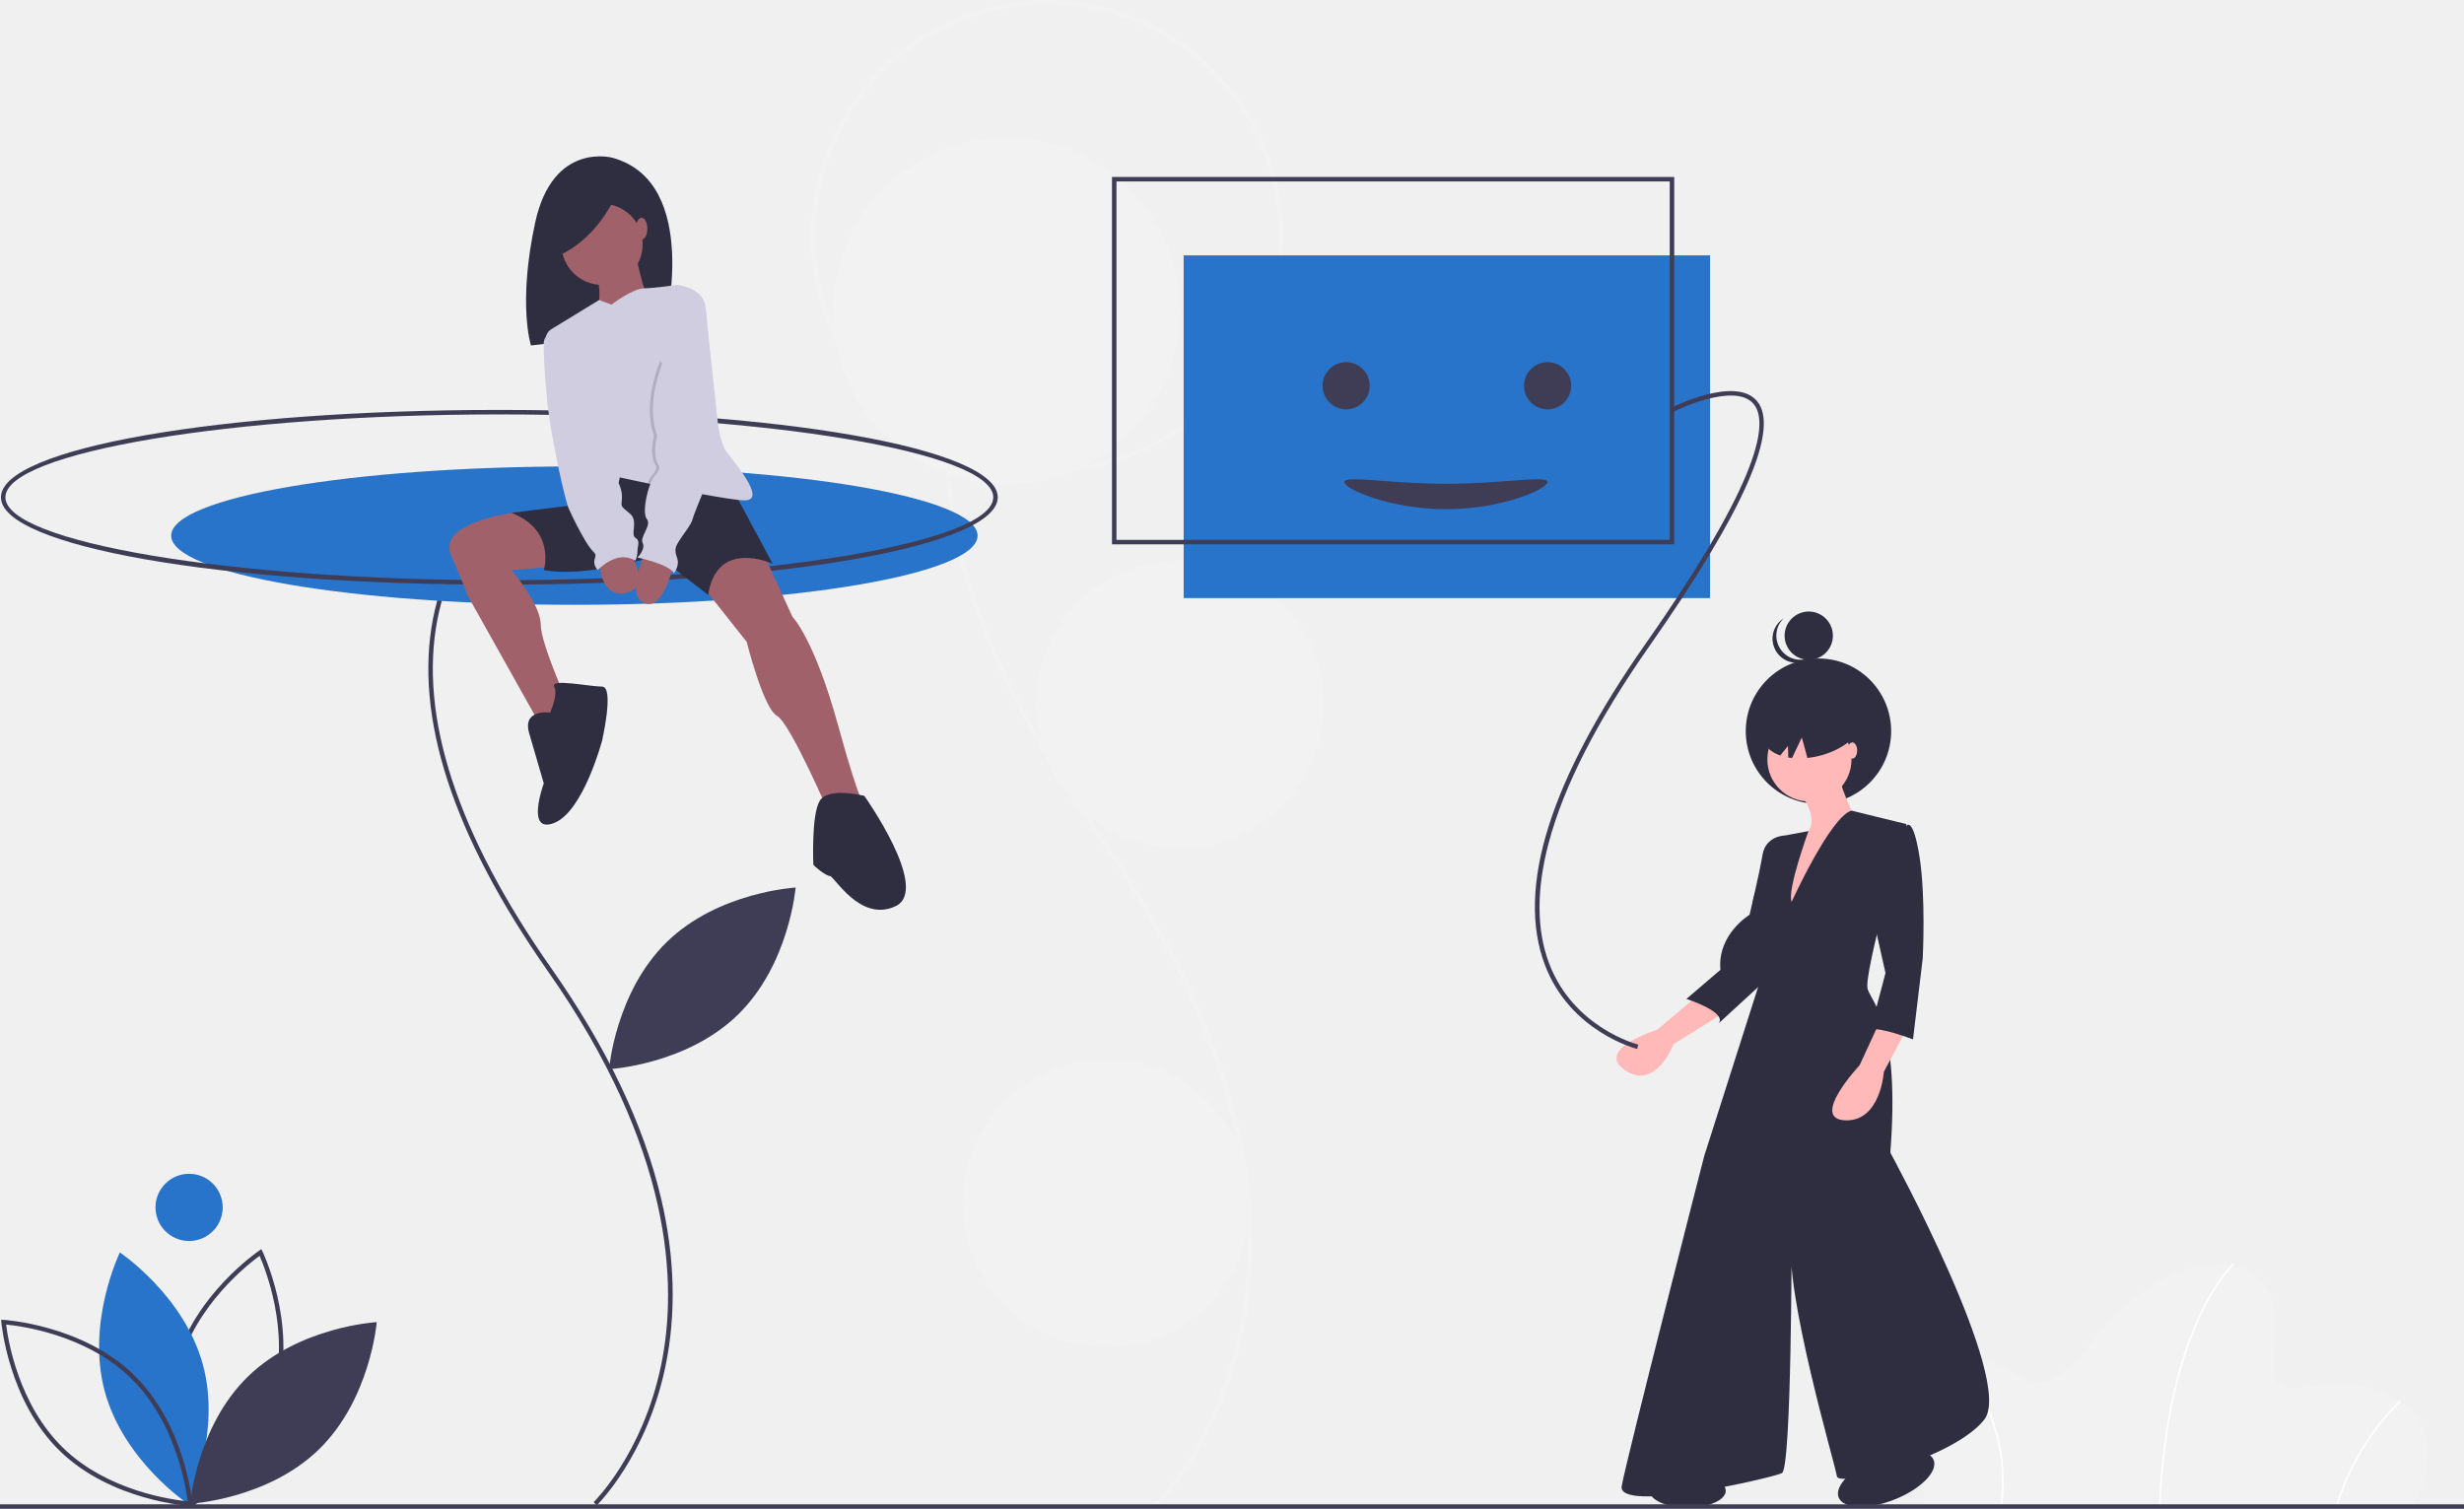
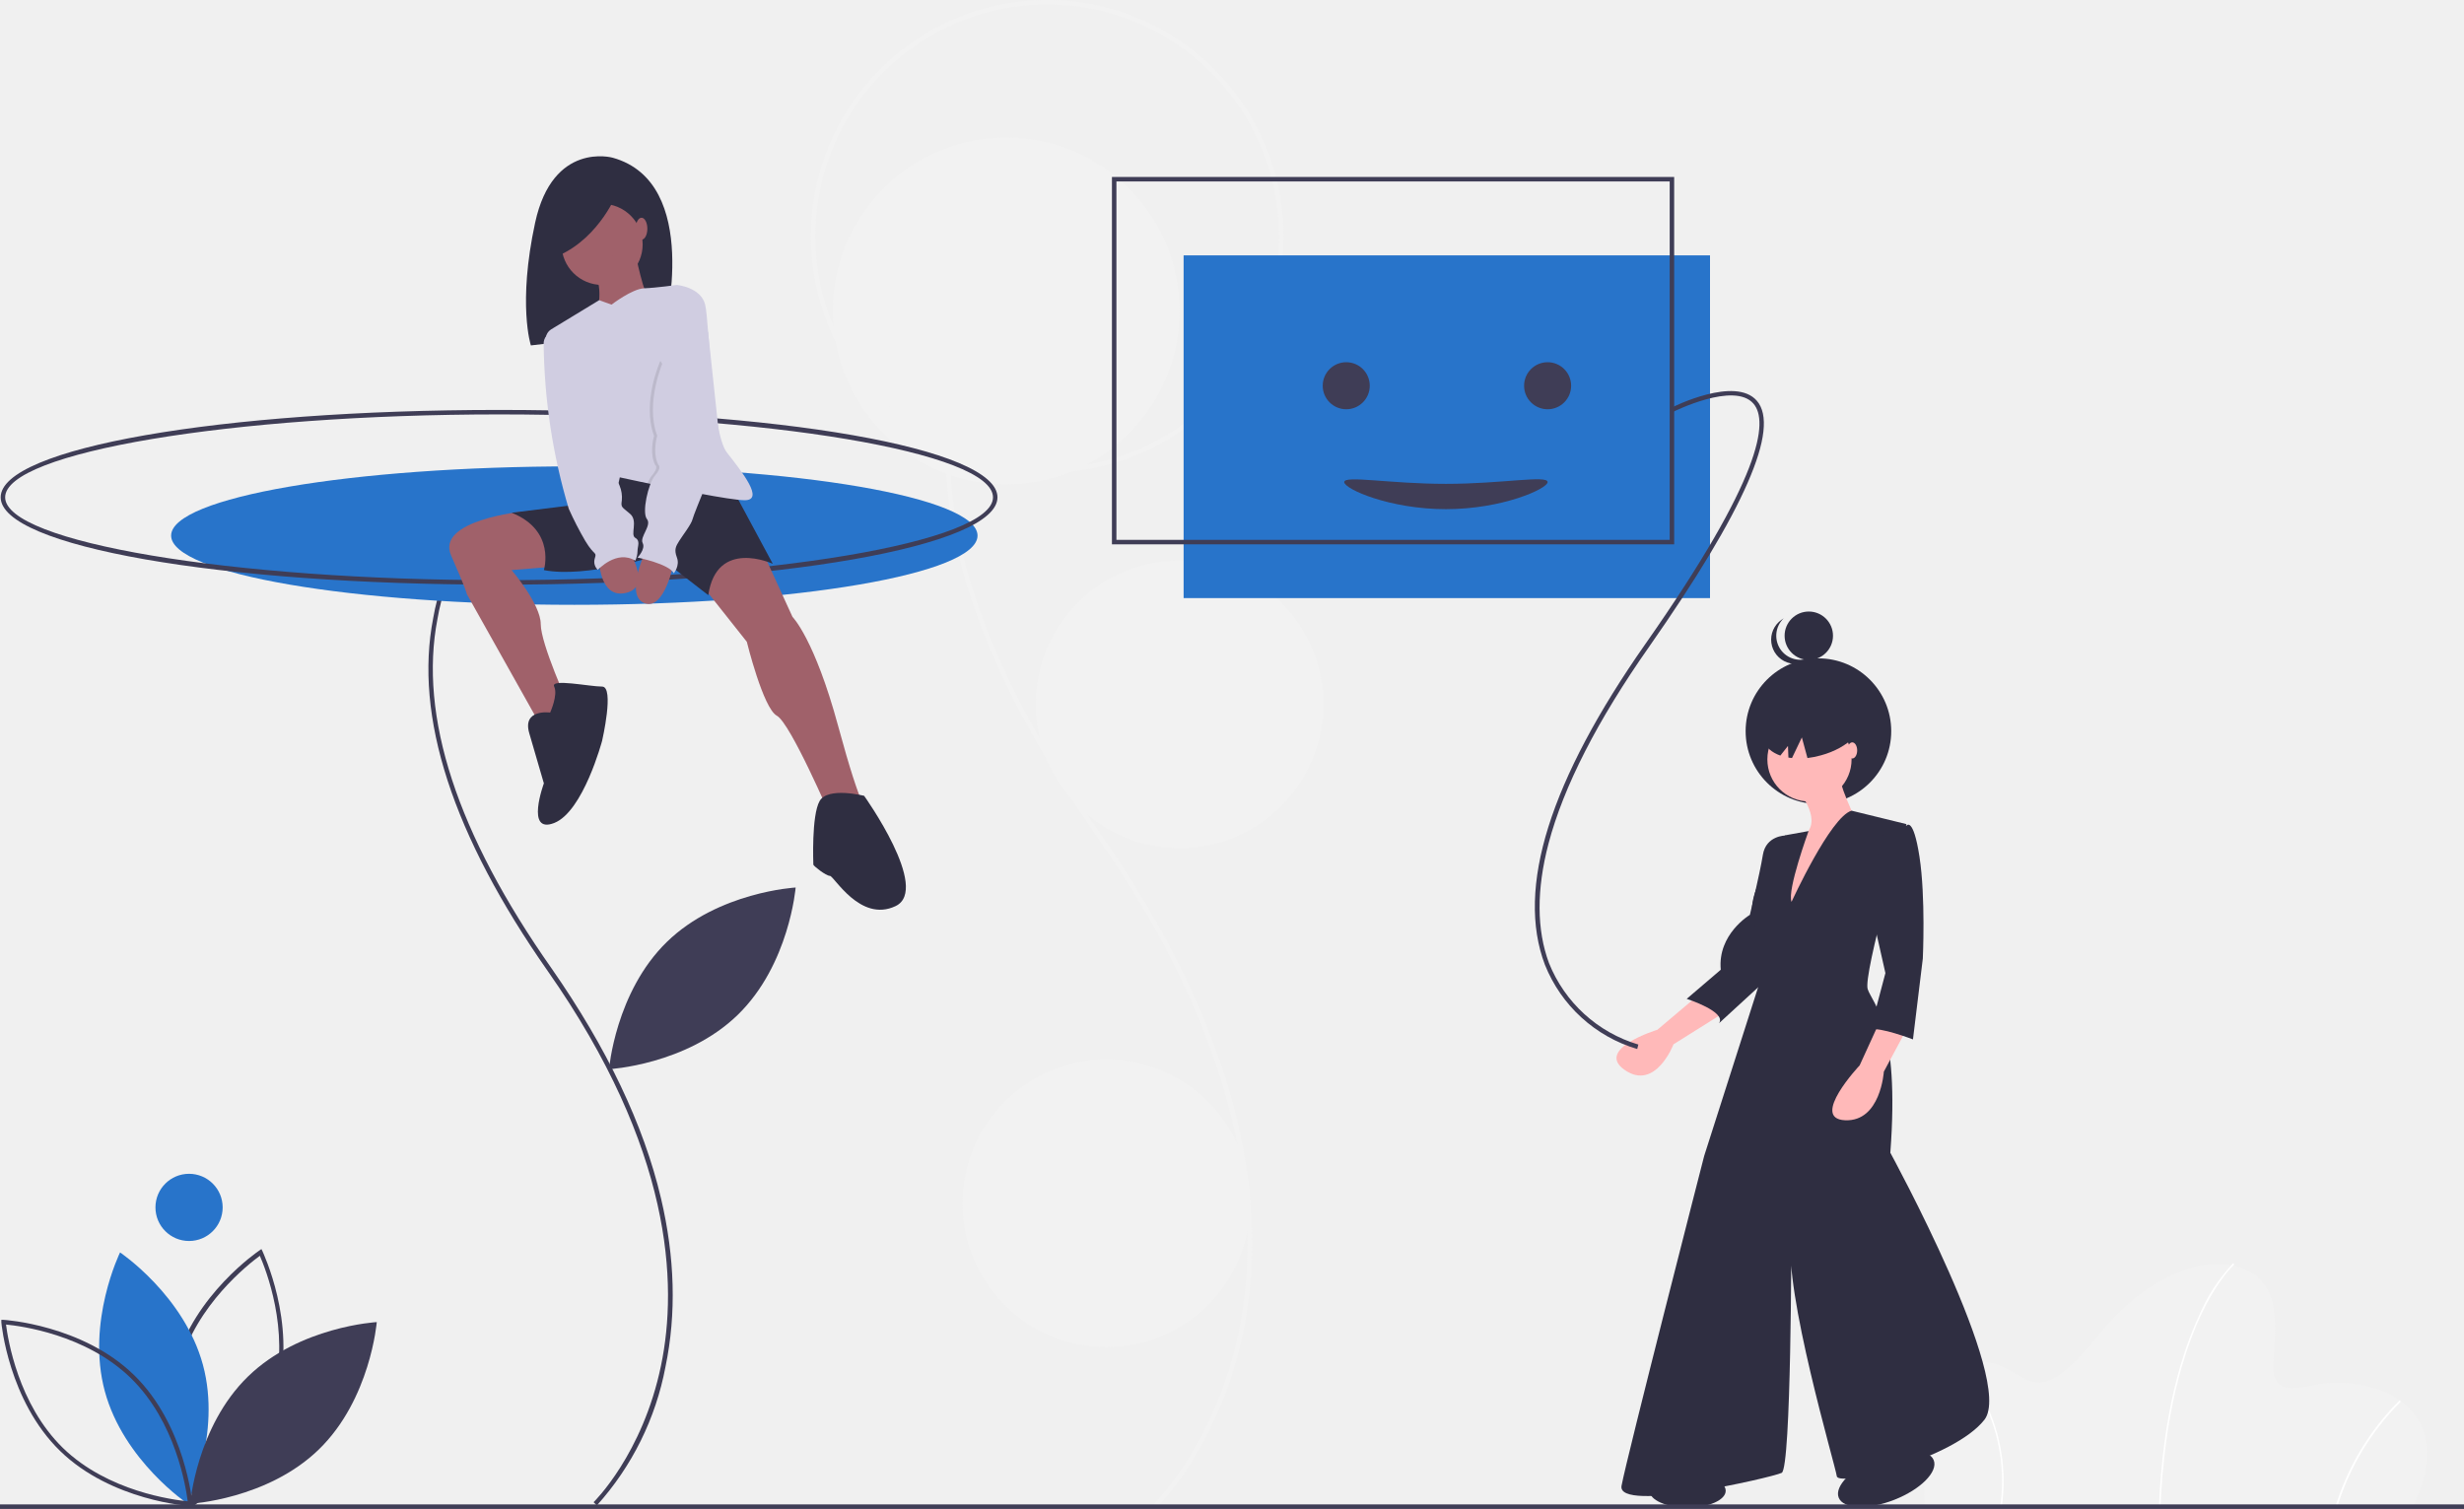
- <svg xmlns="http://www.w3.org/2000/svg" id="a2593f0c-3437-45bc-bcbc-f89f51f04e57" data-name="Layer 1" width="1100" height="673.551" viewBox="0 0 1100 673.551">
-   <path d="M580.37,786.466l-1.386-1.441c.274-.264,27.555-26.977,37.951-76.896,9.602-46.097,6.358-121.991-63.615-221.769-29.237-41.689-49.175-81.078-59.26-117.071-8.241-29.41-9.985-56.75-5.186-81.26,9.489-48.459,41.741-69.734,42.065-69.943l1.083,1.681c-.318.205-31.896,21.08-41.199,68.708-10.673,54.644,10.905,120.836,64.133,196.736,31.082,44.321,51.772,87.721,61.497,128.994,7.79,33.063,8.602,64.844,2.412,94.459C608.316,759.141,580.648,786.198,580.37,786.466Z" transform="translate(-64 -113.4487)" fill="#f2f2f2" />
-   <circle cx="449.228" cy="138.835" r="77.414" fill="#f2f2f2" />
-   <path d="M531.48,324.404A105.478,105.478,0,1,1,636.958,218.926,105.598,105.598,0,0,1,531.48,324.404Zm0-208.956A103.478,103.478,0,1,0,634.958,218.926,103.595,103.595,0,0,0,531.48,115.449Z" transform="translate(-64 -113.4487)" fill="#f2f2f2" />
-   <circle cx="526.643" cy="314.433" r="64.197" fill="#f2f2f2" />
-   <circle cx="493.915" cy="537.235" r="64.197" fill="#f2f2f2" />
-   <rect x="528.421" y="114" width="235" height="153" fill="#2874ca" />
-   <path d="M1140.98,786.449H923.339s-4.412-64.704,21.691-65.439,23.161,28.676,55.881-11.764,72.424-38.234,77.571-14.338-9.926,43.014,17.647,37.131S1163.406,741.597,1140.98,786.449Z" transform="translate(-64 -113.4487)" fill="#f2f2f2" />
-   <path d="M1028.486,786.463l-.735-.029c1.713-42.601,10.635-69.972,17.818-85.432,7.799-16.787,15.314-23.582,15.389-23.649l.489.549c-.074.066-7.502,6.794-15.238,23.467C1039.066,716.764,1030.193,744.023,1028.486,786.463Z" transform="translate(-64 -113.4487)" fill="#fff" />
-   <path d="M1107.256,786.551l-.706-.205a114.057,114.057,0,0,1,28.716-47.775l.494.544A113.283,113.283,0,0,0,1107.256,786.551Z" transform="translate(-64 -113.4487)" fill="#fff" />
-   <path d="M957.619,786.499l-.728-.101a80.08,80.08,0,0,0-7.203-46.807,64.449,64.449,0,0,0-11.368-16.588l.509-.531a65.257,65.257,0,0,1,11.518,16.793A80.814,80.814,0,0,1,957.619,786.499Z" transform="translate(-64 -113.4487)" fill="#fff" />
-   <path d="M149.538,786.239l-.502-1.031c-.153-.313-15.188-31.743-6.805-62.731,8.383-30.989,37.213-50.553,37.503-50.746l.953-.638.502,1.031c.153.313,15.188,31.743,6.805,62.731-8.383,30.989-37.212,50.553-37.502,50.746Zm30.342-112.163c-5.047,3.672-28.398,21.862-35.718,48.922-7.326,27.081,3.674,54.545,6.183,60.258,5.047-3.672,28.398-21.862,35.718-48.922h0C193.388,707.252,182.388,679.788,179.88,674.076Z" transform="translate(-64 -113.4487)" fill="#3f3d56" />
-   <path d="M110.773,734.594c8.382,30.986,37.093,50.176,37.093,50.176s15.121-31.047,6.738-62.033-37.093-50.176-37.093-50.176S102.391,703.609,110.773,734.594Z" transform="translate(-64 -113.4487)" fill="#2874ca" />
-   <path d="M149.99,785.805l-1.145-.062c-.349-.019-35.123-2.162-58.126-24.555C67.717,738.795,64.639,704.091,64.611,703.743l-.093-1.142,1.145.062c.349.019,35.123,2.162,58.126,24.555,23.003,22.394,26.081,57.097,26.109,57.445ZM66.732,704.756c.754,6.195,5.296,35.445,25.383,54.998,20.087,19.555,49.447,23.308,55.661,23.896-.754-6.196-5.296-35.444-25.383-54.998h0C102.291,709.082,72.943,705.341,66.732,704.756Z" transform="translate(-64 -113.4487)" fill="#3f3d56" />
-   <path d="M174.711,727.935c-23.001,22.39-25.81,56.81-25.81,56.81s34.482-1.883,57.483-24.273,25.81-56.81,25.81-56.81S197.712,705.545,174.711,727.935Z" transform="translate(-64 -113.4487)" fill="#3f3d56" />
-   <path d="M361.711,533.935c-23.001,22.39-25.81,56.81-25.81,56.81s34.482-1.883,57.483-24.273,25.81-56.81,25.81-56.81S384.712,511.545,361.711,533.935Z" transform="translate(-64 -113.4487)" fill="#3f3d56" />
-   <circle cx="84.421" cy="539" r="15" fill="#2874ca" />
-   <path d="M330.403,785.465l-1.386-1.441c.218-.209,21.855-21.404,30.097-61.008,7.611-36.577,5.026-96.802-50.511-175.993-42.594-60.736-59.831-113.8-51.231-157.717,7.555-38.582,33.25-55.531,33.508-55.697l1.083,1.681c-.251.163-25.272,16.712-32.642,54.463-8.462,43.352,8.669,95.879,50.918,156.122,24.708,35.231,41.156,69.733,48.887,102.547,6.195,26.296,6.84,51.573,1.917,75.13C352.65,763.713,330.624,785.252,330.403,785.465Z" transform="translate(-64 -113.4487)" fill="#3f3d56" />
-   <ellipse cx="256.421" cy="239.12" rx="180" ry="30.88" fill="#2874ca" />
-   <path d="M286.921,374.449c-124.766,0-222.5-17.131-222.5-39s97.734-39,222.5-39,222.5,17.131,222.5,39S411.687,374.449,286.921,374.449Zm0-76c-119.523,0-220.5,16.944-220.5,37s100.977,37,220.5,37,220.5-16.944,220.5-37S406.445,298.449,286.921,298.449Z" transform="translate(-64 -113.4487)" fill="#3f3d56" />
-   <path d="M337.482,183.893s-26.674-7.514-34.563,28.928-1.878,54.85-1.878,54.85l59.546-6.95S377.492,194.976,337.482,183.893Z" transform="translate(-64 -113.4487)" fill="#2f2e41" />
-   <path d="M297.575,341.729s-39.126,3.897-32.157,19.693,6.969,17.19,6.969,17.19L306.766,439.936l11.15-11.615s-12.544-27.411-12.544-36.238-13.008-24.159-13.008-24.159l22.765-1.858Z" transform="translate(-64 -113.4487)" fill="#a0616a" />
-   <path d="M404.794,360.492l13.008,28.34s9.756,9.756,20.442,48.782S451.252,475.245,451.252,475.245l-16.261,3.252s-18.119-42.277-24.159-45.529-13.473-32.986-13.473-32.986l-21.371-26.946,6.504-14.402Z" transform="translate(-64 -113.4487)" fill="#a0616a" />
-   <path d="M388.998,327.971,408.975,365.138s-25.088-11.615-28.804,13.938l-22.765-17.654S325.814,371.642,306.766,367.925c0,0,5.575-17.654-14.402-25.552l45.065-5.575-1.858-9.756,4.646-9.292Z" transform="translate(-64 -113.4487)" fill="#2f2e41" />
-   <path d="M309.554,431.574s-12.544-1.858-9.292,9.292l6.504,22.3s-8.363,22.765,4.646,17.654,21.371-36.702,21.371-36.702,5.575-24.159,0-24.159-23.229-3.717-21.371,0S309.554,431.574,309.554,431.574Z" transform="translate(-64 -113.4487)" fill="#2f2e41" />
-   <path d="M449.859,468.741s-16.261-4.181-19.977,2.323-2.788,27.875-2.788,28.34,5.575,5.11,7.433,5.11,13.473,20.906,29.269,13.473S449.859,468.741,449.859,468.741Z" transform="translate(-64 -113.4487)" fill="#2f2e41" />
-   <circle cx="268.783" cy="109.061" r="18.119" fill="#a0616a" />
-   <path d="M347.65,226.227s3.717,19.513,6.969,22.3-24.623,6.969-24.623,6.969,4.181-13.473-.929-20.442S347.65,226.227,347.65,226.227Z" transform="translate(-64 -113.4487)" fill="#a0616a" />
-   <path d="M396.431,336.798c-3.164,0-11.22-1.31-20.251-2.997-7.814-1.459-16.367-3.192-23.113-4.595-7.224-1.505-12.386-2.63-12.386-2.63s-1.858,11.615-7.898,10.221c-5.203-1.199-20.753-55.513-24.958-70.524a5.222,5.222,0,0,1,2.309-5.868l21.357-13.041,5.473,2.091s9.245-7.145,14.611-7.289,14.658-1.538,14.658-1.538,10.685.929,12.544,8.827,2.788,57.144,9.756,65.971S405.258,336.798,396.431,336.798Z" transform="translate(-64 -113.4487)" fill="#d0cde1" />
-   <path d="M331.389,362.815s0,18.119,12.079,15.331.929-19.513.929-19.513Z" transform="translate(-64 -113.4487)" fill="#a0616a" />
-   <path d="M364.839,364.673s-4.181,21.371-13.008,18.119,0-22.3,0-22.3Z" transform="translate(-64 -113.4487)" fill="#a0616a" />
-   <path d="M384.352,314.033s-4.548,10.853-8.172,19.768c-7.814-1.459-16.367-3.192-23.113-4.595a13.302,13.302,0,0,1,2.016-3.559c3.252-3.717,1.394-4.646,1.394-4.646-2.788-5.575-.465-13.008-.465-13.008-5.575-14.867,2.788-33.45,2.788-33.45Z" transform="translate(-64 -113.4487)" opacity="0.15" />
-   <path d="M360.193,274.544s-8.363,18.583-2.788,33.45c0,0-2.323,7.433.465,13.008,0,0,1.858.929-1.394,4.646s-6.04,16.725-3.717,19.513-3.252,7.898-1.858,10.685-2.323,6.504-2.323,6.504,13.938,2.788,16.261,6.969c0,0,2.788-3.252,1.394-6.969s-.465-5.11.929-7.433,5.575-7.433,6.04-9.756,12.544-31.127,12.544-31.127l-5.665-52.492Z" transform="translate(-64 -113.4487)" fill="#d0cde1" />
-   <path d="M311.876,261.535l-.868.158a5.222,5.222,0,0,0-4.29,5.177c.033,4.665.296,12.943,1.442,24.399,1.858,18.583,8.363,46.459,9.756,49.246a148.298,148.298,0,0,0,7.433,14.402c4.181,6.969,5.11,4.646,4.181,7.898a4.893,4.893,0,0,0,1.394,5.11s8.363-9.292,16.725-4.181a10.352,10.352,0,0,0,.929-4.181c0-2.323,1.394-4.646-.929-6.04s1.394-7.433-2.323-10.685-4.181-2.788-3.717-6.04a13.839,13.839,0,0,0-.929-6.504Z" transform="translate(-64 -113.4487)" fill="#d0cde1" />
-   <path d="M339.557,199.235s-7.514,19.911-25.922,28.176L310.629,209.754Z" transform="translate(-64 -113.4487)" fill="#2f2e41" />
-   <ellipse cx="286.437" cy="102.092" rx="2.555" ry="4.878" fill="#a0616a" />
-   <circle cx="811.813" cy="326.406" r="32.454" fill="#2f2e41" />
-   <circle cx="807.478" cy="283.78" r="10.78" fill="#2f2e41" />
-   <path d="M859.347,403.905a10.781,10.781,0,0,1,.921-14.43q-.452.291-.883.631a10.78,10.78,0,1,0,13.411,16.882q.43-.341.815-.717A10.781,10.781,0,0,1,859.347,403.905Z" transform="translate(-64 -113.4487)" fill="#2f2e41" />
-   <path d="M822.655,557.219l-18.784,15.894s-28.176,8.67-14.449,18.062,21.674-11.559,21.674-11.559l23.119-14.449Z" transform="translate(-64 -113.4487)" fill="#ffb9b9" />
-   <path d="M863.113,487.862l-2.167-1.445s-8.67,0-10.115,8.67-5.78,26.731-5.78,26.731-14.449,8.67-13.004,24.564l-15.172,13.004s18.062,5.78,14.449,10.837L858.056,545.66l.722-46.96Z" transform="translate(-64 -113.4487)" fill="#2f2e41" />
-   <circle cx="807.783" cy="339.012" r="18.784" fill="#ffb9b9" />
-   <path d="M866.003,465.465s11.56,13.004,4.335,20.229-9.392,42.626-9.392,42.626l31.789-48.405s-8.67-17.339-7.947-23.119Z" transform="translate(-64 -113.4487)" fill="#ffb9b9" />
-   <path d="M863.836,516.038s17.339-38.084,26.731-40.716l24.564,6.037s-19.507,67.19-17.339,73.692,14.449,15.894,10.115,72.969c0,0,55.63,101.868,41.903,119.207s-65.022,30.344-65.745,25.286-23.841-83.084-20.229-106.925c0,0,0,103.313-4.335,105.48s-73.692,18.062-71.524,5.78,36.846-147.384,36.846-147.384l26.731-83.806.722-12.282s-11.559-7.947-2.89-26.009,11.559-20.952,11.559-20.952l10.408-1.954S861.668,510.981,863.836,516.038Z" transform="translate(-64 -113.4487)" fill="#2f2e41" />
-   <path d="M902.849,570.223l-8.67,18.784s-22.397,23.841-6.502,24.564,17.339-21.674,17.339-21.674l11.559-21.674Z" transform="translate(-64 -113.4487)" fill="#ffb9b9" />
-   <path d="M905.739,482.082h9.392s2.89-4.335,5.78,13.727,1.445,45.516,1.445,45.516L918.021,577.448s-15.172-5.78-18.784-4.335,0-.722,0-.722l6.502-24.564-7.947-35.401Z" transform="translate(-64 -113.4487)" fill="#2f2e41" />
-   <path d="M869.882,424.763c-12.27,3.334-20.639,11.838-18.695,18.996.87,3.202,3.665,5.586,7.579,6.95l3.435-4.261.156,5.171c.543.093,1.095.175,1.663.235l4.364-9.19,2.488,9.157a38.648,38.648,0,0,0,6.052-1.14c12.27-3.334,20.639-11.838,18.695-18.996S882.151,421.43,869.882,424.763Z" transform="translate(-64 -113.4487)" fill="#2f2e41" />
-   <ellipse cx="826.928" cy="335.039" rx="2.167" ry="3.612" fill="#ffb9b9" />
-   <ellipse cx="753.421" cy="665.5" rx="17" ry="7.5" fill="#2f2e41" />
-   <ellipse cx="906.03" cy="773.574" rx="22.795" ry="10" transform="translate(-284.5595 272.6943) rotate(-21.51295)" fill="#2f2e41" />
-   <path d="M794.895,581.716c-.298-.073-29.955-7.622-41.24-37.605-12.863-34.174,2.26-82.366,44.948-143.236,52.14-74.347,54.971-99.328,48.165-107.193-8.609-9.948-35.625,3.522-35.896,3.66l-.902-1.785c1.167-.59,28.682-14.306,38.309-3.185,10.579,12.222-5.584,49.113-48.039,109.651-23.132,32.985-38.252,62.592-44.938,88-5.422,20.598-5.35,38.548.214,53.354,10.896,28.996,39.566,36.326,39.854,36.396Z" transform="translate(-64 -113.4487)" fill="#3f3d56" />
-   <path d="M811.421,356.449h-251v-164h251Zm-249-2h247v-160h-247Z" transform="translate(-64 -113.4487)" fill="#3f3d56" />
-   <circle cx="600.954" cy="172.219" r="10.533" fill="#3f3d56" />
-   <circle cx="690.888" cy="172.219" r="10.533" fill="#3f3d56" />
-   <path d="M754.888,328.609c0,3.132-20.314,12.153-45.372,12.153s-45.372-9.021-45.372-12.153,20.314.81,45.372.81S754.888,325.477,754.888,328.609Z" transform="translate(-64 -113.4487)" fill="#3f3d56" />
-   <rect y="671.551" width="1100" height="2" fill="#3f3d56" />
+ <svg xmlns="http://www.w3.org/2000/svg" data-name="Layer 1" width="1100" height="673.6">
+   <path d="M516.4 673l-1.4-1.4c.3-.3 27.5-27 38-77 9.5-46 6.3-122-63.7-221.7-29.2-41.7-49.2-81-59.2-117-8.3-29.5-10-56.8-5.2-81.3 9.5-48.5 41.7-69.8 42-70l1.1 1.7c-.3.2-31.9 21.1-41.2 68.7-10.6 54.7 11 120.9 64.2 196.8 31 44.3 51.7 87.7 61.5 129 7.7 33 8.6 64.8 2.4 94.4-10.6 50.5-38.3 77.5-38.5 77.8z" fill="#f2f2f2" />
+   <circle cx="449.2" cy="138.8" r="77.4" fill="#f2f2f2" />
+   <path d="M467.5 211A105.5 105.5 0 11573 105.5 105.6 105.6 0 01467.5 211zm0-209A103.5 103.5 0 10571 105.5 103.6 103.6 0 00467.5 2z" fill="#f2f2f2" />
+   <circle cx="526.6" cy="314.4" r="64.2" fill="#f2f2f2" />
+   <circle cx="493.9" cy="537.2" r="64.2" fill="#f2f2f2" />
+   <path fill="#2874ca" d="M528.4 114h235v153h-235z" />
+   <path d="M1077 673H859.3s-4.4-64.7 21.7-65.4 23.2 28.6 56-11.8 72.3-38.2 77.5-14.3-10 43 17.6 37 67.3 9.6 44.9 54.5z" fill="#f2f2f2" />
+   <path d="M964.5 673h-.7c1.7-42.6 10.6-70 17.8-85.4a77.6 77.6 0 0115.4-23.7l.4.6s-7.5 6.7-15.2 23.4c-7.1 15.4-16 42.7-17.7 85.1zM1043.3 673.1l-.8-.2a114 114 0 0128.8-47.8l.5.6a113.3 113.3 0 00-28.5 47.4zM893.6 673h-.7a80 80 0 00-7.2-46.9 64.4 64.4 0 00-11.4-16.5l.5-.6a65.3 65.3 0 0111.5 16.8 80.8 80.8 0 017.3 47.3z" fill="#fff" />
+   <path d="M85.5 672.8l-.5-1c-.1-.4-15.2-31.8-6.8-62.8 8.4-31 37.2-50.5 37.5-50.7l1-.7.5 1c.1.4 15.2 31.8 6.8 62.8-8.4 31-37.2 50.6-37.5 50.8zM116 560.6c-5 3.7-28.4 21.9-35.7 49-7.4 27 3.6 54.5 6.1 60.2 5-3.7 28.4-21.9 35.8-49 7.3-27-3.7-54.5-6.2-60.2z" fill="#3f3d56" />
+   <path d="M46.8 621.1c8.4 31 37 50.2 37 50.2s15.2-31 6.8-62-37-50.2-37-50.2-15.2 31-6.8 62z" fill="#2874ca" />
+   <path d="M86 672.4l-1.2-.1c-.3 0-35-2.2-58-24.6-23-22.4-26.2-57-26.2-57.4v-1.1h1c.4 0 35.2 2.2 58.2 24.6 23 22.4 26 57 26.1 57.4zm-83.3-81c.8 6.1 5.3 35.4 25.4 55 20.1 19.5 49.5 23.2 55.7 23.8-.8-6.2-5.3-35.4-25.4-55-20.1-19.6-49.5-23.3-55.7-23.9z" fill="#3f3d56" />
+   <path d="M110.7 614.5c-23 22.4-25.8 56.8-25.8 56.8s34.5-1.9 57.5-24.3 25.8-56.8 25.8-56.8-34.5 1.9-57.5 24.3zM297.7 420.5c-23 22.4-25.8 56.8-25.8 56.8s34.5-1.9 57.5-24.3 25.8-56.8 25.8-56.8-34.5 1.9-57.5 24.3z" fill="#3f3d56" />
+   <circle cx="84.4" cy="539" r="15" fill="#2874ca" />
+   <path d="M266.4 672l-1.4-1.4c.2-.2 21.9-21.4 30.1-61 7.6-36.6 5-96.8-50.5-176-42.6-60.8-59.8-113.8-51.2-157.7a89 89 0 0133.5-55.7l1 1.6a87 87 0 00-32.6 54.5c-8.4 43.4 8.7 95.9 51 156.1 24.6 35.3 41.1 69.8 48.8 102.6 6.2 26.3 6.9 51.5 2 75.1a127.8 127.8 0 01-30.7 62z" fill="#3f3d56" />
+   <ellipse cx="256.4" cy="239.1" rx="180" ry="30.9" fill="#2874ca" />
+   <path d="M223 261C98.1 261 .3 243.9.3 222s97.8-39 222.5-39 222.5 17.1 222.5 39-97.7 39-222.5 39zm0-76C103.3 185 2.3 202 2.3 222s101 37 220.5 37 220.5-17 220.5-37-101-37-220.5-37z" fill="#3f3d56" />
+   <path d="M273.5 70.4s-26.7-7.5-34.6 29-1.9 54.8-1.9 54.8l59.6-7s16.9-65.7-23.1-76.8z" fill="#2f2e41" />
+   <path d="M233.6 228.3s-39.2 3.9-32.2 19.7 7 17.2 7 17.2l34.4 61.3 11.1-11.6s-12.5-27.4-12.5-36.3-13-24.1-13-24.1l22.7-1.9zM340.8 247l13 28.4s9.8 9.7 20.4 48.8 13 37.6 13 37.6L371 365s-18.1-42.2-24.2-45.5-13.4-33-13.4-33l-21.4-27 6.5-14.3z" fill="#a0616a" />
+   <path d="M325 214.5l20 37.2s-25.1-11.6-28.8 14L293.4 248s-31.6 10.2-50.6 6.5c0 0 5.5-17.7-14.4-25.6l45-5.6-1.8-9.7 4.6-9.3zM245.6 318.1s-12.6-1.8-9.3 9.3l6.5 22.3s-8.4 22.8 4.6 17.7 21.4-36.7 21.4-36.7 5.6-24.2 0-24.2-23.2-3.7-21.4 0-1.8 11.6-1.8 11.6zM385.9 355.3s-16.3-4.2-20 2.3-2.8 27.9-2.8 28.4 5.6 5 7.4 5 13.5 21 29.3 13.5-14-49.2-14-49.2z" fill="#2f2e41" />
+   <circle cx="268.8" cy="109.1" r="18.1" fill="#a0616a" />
+   <path d="M283.6 112.8s3.8 19.5 7 22.3-24.6 7-24.6 7 4.2-13.5-1-20.5 18.6-8.8 18.6-8.8z" fill="#a0616a" />
+   <path d="M332.4 223.3c-3.1 0-11.2-1.3-20.2-3a1203.4 1203.4 0 01-35.5-7.2s-1.9 11.6-8 10.2c-5.1-1.1-20.7-55.5-24.9-70.5a5.2 5.2 0 012.3-5.8l21.4-13 5.5 2s9.2-7.1 14.6-7.3 14.6-1.5 14.6-1.5 10.7 1 12.6 8.8 2.8 57.2 9.7 66 16.8 21.3 8 21.3z" fill="#d0cde1" />
+   <path d="M267.4 249.4s0 18 12 15.3 1-19.5 1-19.5z" fill="#a0616a" />
+   <path d="M300.8 251.2s-4.1 21.4-13 18.1 0-22.3 0-22.3z" fill="#a0616a" />
+   <path d="M320.4 200.6l-8.2 19.8-23.1-4.6a13.3 13.3 0 012-3.6c3.2-3.7 1.4-4.6 1.4-4.6-2.8-5.6-.5-13-.5-13-5.6-15 2.8-33.5 2.8-33.5z" opacity=".1" />
+   <path d="M296.2 161s-8.4 18.7-2.8 33.5c0 0-2.3 7.5.5 13 0 0 1.8 1-1.4 4.7s-6 16.7-3.7 19.5-3.3 8-1.9 10.7-2.3 6.5-2.3 6.5 14 2.8 16.2 7c0 0 2.8-3.3 1.4-7s-.4-5.1 1-7.4 5.5-7.5 6-9.8 12.5-31.1 12.5-31.1l-5.6-52.5z" fill="#d0cde1" />
+   <path d="M247.9 148l-.9.2a5.2 5.2 0 00-4.3 5.2 268.2 268.2 0 0011.2 73.7 148.3 148.3 0 007.4 14.4c4.2 7 5.2 4.6 4.2 7.9a4.9 4.9 0 001.4 5s8.4-9.2 16.7-4.1a10.4 10.4 0 001-4.2c0-2.3 1.4-4.6-1-6s1.4-7.5-2.3-10.7-4.2-2.8-3.7-6a13.8 13.8 0 00-1-6.6z" fill="#d0cde1" />
+   <path d="M275.6 85.8s-7.6 19.9-26 28.2l-3-17.7z" fill="#2f2e41" />
+   <ellipse cx="286.4" cy="102.1" rx="2.6" ry="4.9" fill="#a0616a" />
+   <circle cx="811.8" cy="326.4" r="32.5" fill="#2f2e41" />
+   <circle cx="807.5" cy="283.8" r="10.8" fill="#2f2e41" />
+   <path d="M795.3 290.5a10.8 10.8 0 011-14.5l-1 .7a10.8 10.8 0 1013.5 16.8l.8-.7a10.8 10.8 0 01-14.3-2.3z" fill="#2f2e41" />
+   <path d="M758.7 443.8l-18.8 15.9s-28.2 8.6-14.5 18 21.7-11.5 21.7-11.5l23.1-14.5z" fill="#ffb9b9" />
+   <path d="M799.1 374.4L797 373s-8.6 0-10 8.6-5.8 26.8-5.8 26.8-14.5 8.6-13 24.5l-15.2 13s18 5.8 14.4 10.9l26.8-24.6.7-47z" fill="#2f2e41" />
+   <circle cx="807.8" cy="339" r="18.8" fill="#ffb9b9" />
+   <path d="M802 352s11.6 13 4.3 20.2S797 415 797 415l31.8-48.4s-8.6-17.4-8-23.2z" fill="#ffb9b9" />
+   <path d="M799.8 402.6s17.4-38 26.8-40.7l24.5 6s-19.5 67.2-17.3 73.7 14.4 15.9 10.1 73c0 0 55.6 101.8 42 119.2S820.7 664 820 659s-23.9-83.1-20.3-107c0 0 0 103.4-4.3 105.5s-73.7 18-71.5 5.8S760.8 516 760.8 516l26.8-83.8.7-12.3s-11.6-8-3-26 11.6-21 11.6-21l10.5-1.9s-9.7 26.5-7.6 31.6z" fill="#2f2e41" />
+   <path d="M838.8 456.8l-8.6 18.8s-22.4 23.8-6.5 24.5 17.3-21.7 17.3-21.7l11.6-21.6z" fill="#ffb9b9" />
+   <path d="M841.7 368.6h9.4s3-4.3 5.8 13.8 1.5 45.5 1.5 45.5L854 464s-15.2-5.8-18.8-4.3 0-.8 0-.8l6.5-24.5-8-35.4zM805.9 311.3c-12.3 3.3-20.7 11.9-18.7 19 .9 3.2 3.7 5.6 7.6 7l3.4-4.3.2 5.2 1.6.2 4.4-9.2 2.5 9.2a38.6 38.6 0 006-1.2c12.3-3.3 20.7-11.8 18.7-19s-13.4-10.2-25.7-6.9z" fill="#2f2e41" />
+   <ellipse cx="826.9" cy="335" rx="2.2" ry="3.6" fill="#ffb9b9" />
+   <ellipse cx="753.4" cy="665.5" rx="17" ry="7.5" fill="#2f2e41" />
+   <ellipse cx="906" cy="773.6" rx="22.8" ry="10" transform="rotate(-21.5 575.4 885.3)" fill="#2f2e41" />
+   <path d="M730.9 468.3a64 64 0 01-41.2-37.6c-13-34.2 2.2-82.4 44.9-143.3 52.1-74.3 55-99.3 48.2-107.2-8.6-10-35.7 3.6-36 3.7l-.8-1.8c1.1-.6 28.7-14.3 38.3-3.2 10.6 12.2-5.6 49.1-48 109.7-23.2 33-38.3 62.6-45 88-5.4 20.6-5.3 38.5.2 53.3a62 62 0 0039.9 36.4z" fill="#3f3d56" />
+   <path d="M747.4 243h-251V79h251zm-249-2h247V81h-247z" fill="#3f3d56" />
+   <circle cx="601" cy="172.2" r="10.5" fill="#3f3d56" />
+   <circle cx="690.9" cy="172.2" r="10.5" fill="#3f3d56" />
+   <path d="M690.9 215.2c0 3-20.3 12.1-45.4 12.1s-45.4-9-45.4-12.1 20.4.8 45.4.8 45.4-4 45.4-.8zM0 671.6h1100v2H0z" fill="#3f3d56" />
</svg>
